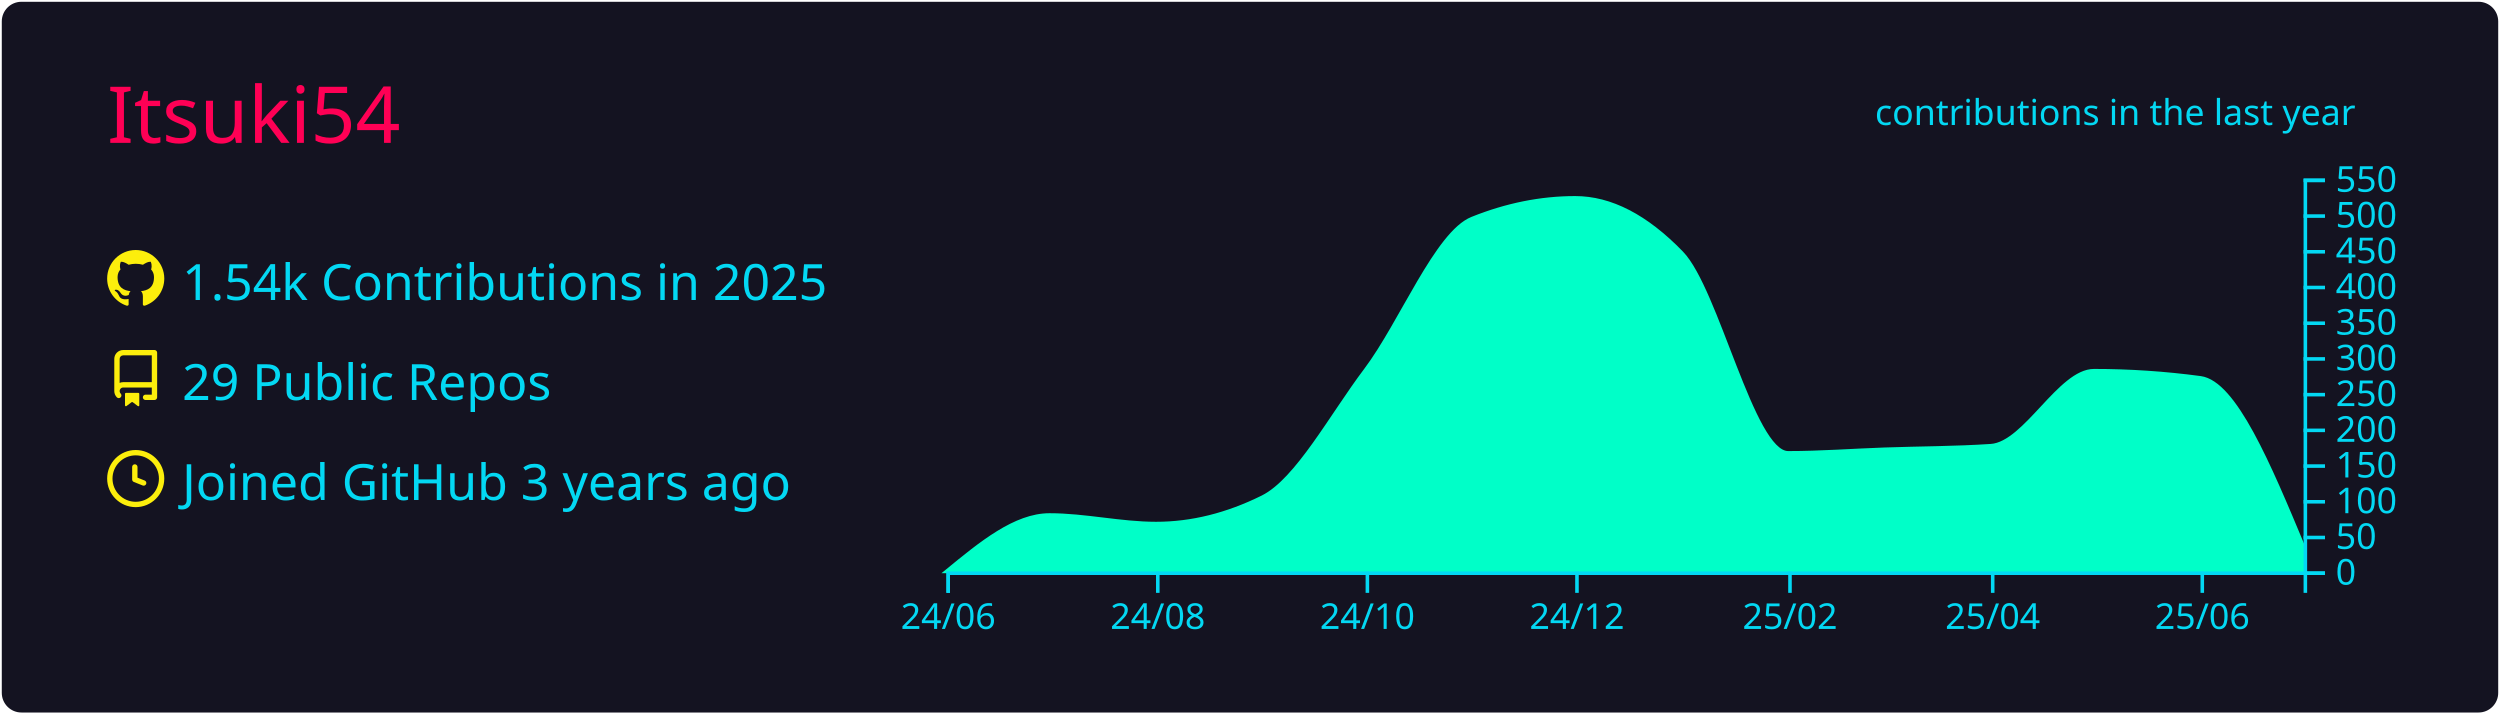
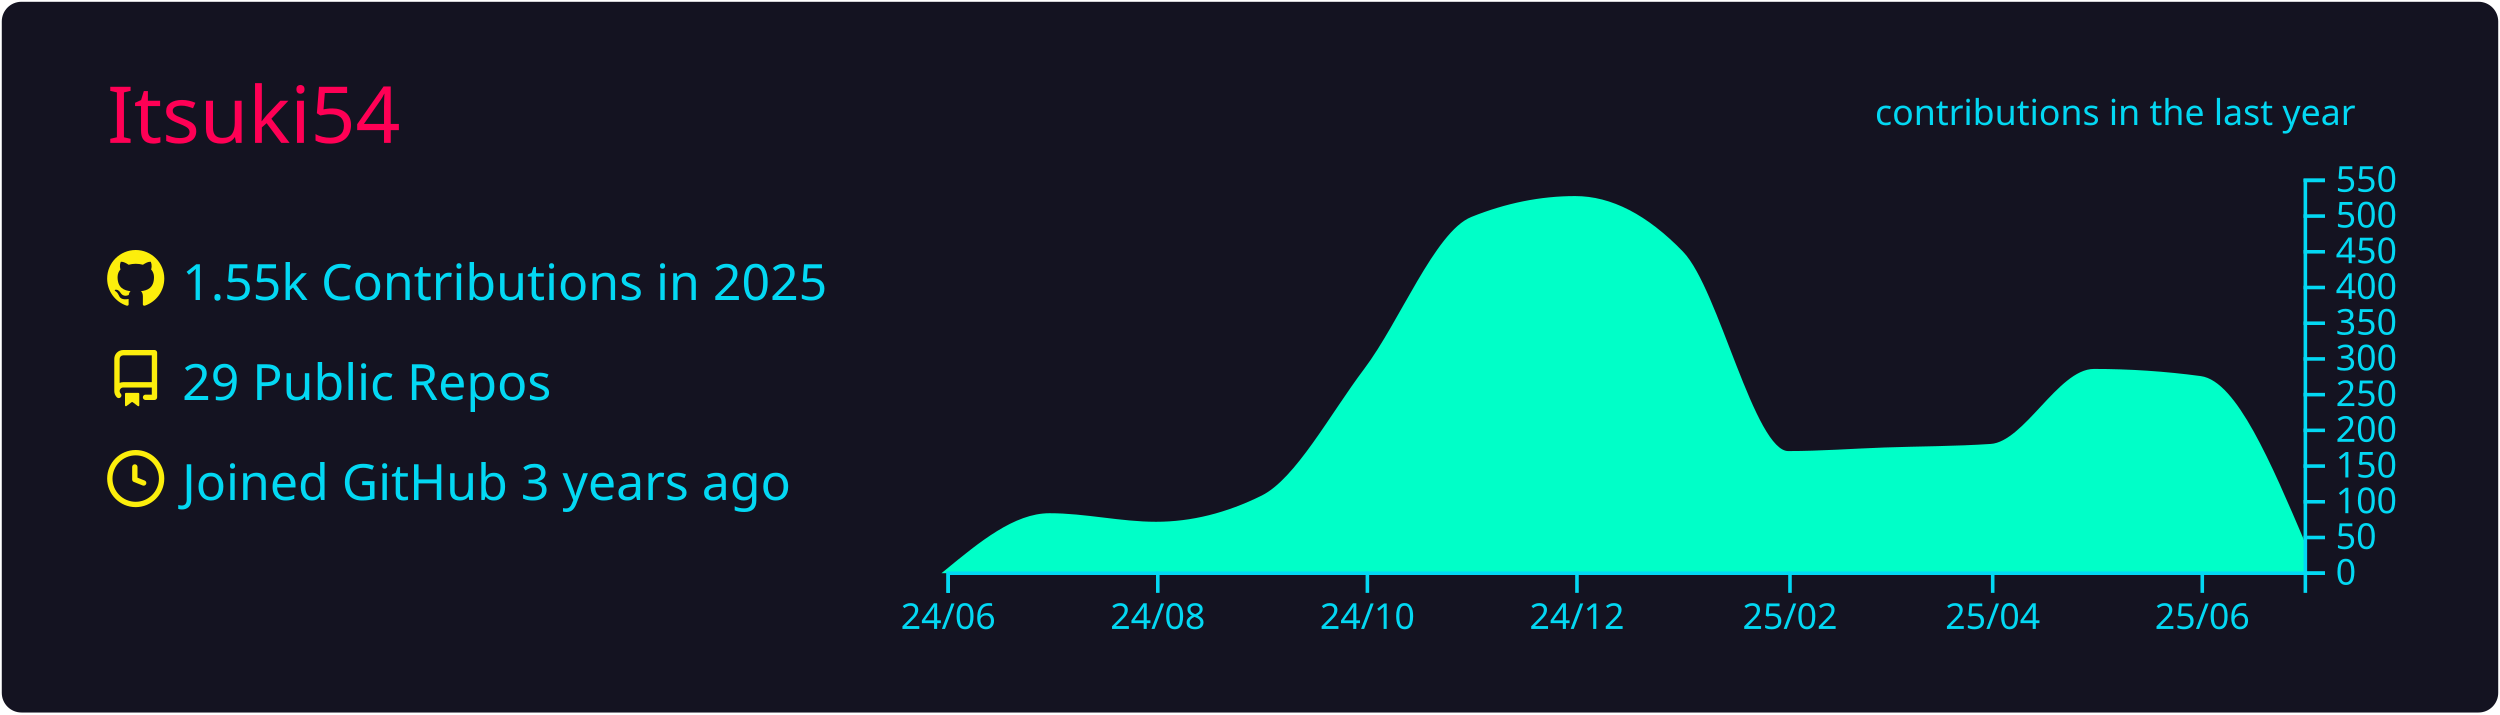
<svg xmlns="http://www.w3.org/2000/svg" width="700" height="200" viewBox="0 0 700 200">
  <style>* {
          font-family: 'Segoe UI', Ubuntu, "Helvetica Neue", Sans-Serif
        }</style>
  <rect x="1" y="1" rx="5" ry="5" height="99%" width="99.714%" stroke="#141321" stroke-width="1" fill="#141321" stroke-opacity="1" />
  <text x="30" y="40" style="font-size: 22px; fill: #ff0055;">Itsuki54</text>
  <g transform="translate(0,40)">
    <g transform="translate(30,30)">
      <g transform="translate(0,0)" width="14" height="14" fill="#fcee0c">
        <path fill-rule="evenodd" d="M8 0C3.58 0 0 3.58 0 8c0 3.54 2.29 6.53 5.47 7.59.4.07.55-.17.55-.38 0-.19-.01-.82-.01-1.49-2.01.37-2.53-.49-2.69-.94-.09-.23-.48-.94-.82-1.13-.28-.15-.68-.52-.01-.53.63-.01 1.08.58 1.23.82.72 1.21 1.87.87 2.33.66.07-.52.28-.87.51-1.07-1.78-.2-3.64-.89-3.64-3.95 0-.87.31-1.59.82-2.15-.08-.2-.36-1.02.08-2.12 0 0 .67-.21 2.2.82.64-.18 1.32-.27 2-.27.68 0 1.36.09 2 .27 1.53-1.04 2.2-.82 2.2-.82.44 1.1.16 1.92.08 2.12.51.56.82 1.27.82 2.15 0 3.07-1.87 3.75-3.65 3.95.29.25.54.73.54 1.48 0 1.07-.01 1.93-.01 2.2 0 .21.15.46.55.38A8.013 8.013 0 0016 8c0-4.42-3.58-8-8-8z" />
      </g>
      <g transform="translate(0,28)" width="14" height="14" fill="#fcee0c">
        <path fill-rule="evenodd" d="M2 2.5A2.5 2.5 0 014.5 0h8.75a.75.75 0 01.75.75v12.5a.75.75 0 01-.75.75h-2.5a.75.75 0 110-1.5h1.75v-2h-8a1 1 0 00-.714 1.7.75.75 0 01-1.072 1.05A2.495 2.495 0 012 11.5v-9zm10.5-1V9h-8c-.356 0-.694.074-1 .208V2.5a1 1 0 011-1h8zM5 12.25v3.25a.25.25 0 00.4.2l1.45-1.087a.25.25 0 01.3 0L8.6 15.7a.25.25 0 00.4-.2v-3.25a.25.25 0 00-.25-.25h-3.5a.25.25 0 00-.25.25z" />
      </g>
      <g transform="translate(0,56)" width="14" height="14" fill="#fcee0c">
        <path fill-rule="evenodd" d="M1.5 8a6.5 6.5 0 1113 0 6.5 6.5 0 01-13 0zM8 0a8 8 0 100 16A8 8 0 008 0zm.5 4.75a.75.75 0 00-1.5 0v3.5a.75.75 0 00.471.696l2.5 1a.75.75 0 00.557-1.392L8.5 7.742V4.75z" />
      </g>
-       <text x="21" y="14" style="fill: #03d8f3; font-size: 14px;">1.54k Contributions in 2025</text>
+       <text x="21" y="14" style="fill: #03d8f3; font-size: 14px;">1.55k Contributions in 2025</text>
      <text x="21" y="42" style="fill: #03d8f3; font-size: 14px;">29 Public Repos</text>
      <text x="21" y="70" style="fill: #03d8f3; font-size: 14px;">Joined GitHub 3 years ago</text>
    </g>
    <g color="#00ffc8" transform="translate(295,10)">
-       <path transform="translate(-30,0)" stroke="#00ffc8" fill="#00ffc8" opacity="1" d="M0,110C9.62,102.1,19.241,94.2,28.861,94.2C38.802,94.2,48.743,96.6,58.684,96.6C68.624,96.6,78.565,94.133,88.506,89.2C98.127,84.426,107.747,66.357,117.367,53.6C127.308,40.418,137.249,15.196,147.19,11.2C156.81,7.333,166.43,5.4,176.051,5.4C185.992,5.4,195.932,10.533,205.873,20.8C215.814,31.067,225.755,76.8,235.696,76.8C244.675,76.8,253.654,76.118,262.633,75.8C272.574,75.448,282.515,75.467,292.456,74.8C302.076,74.155,311.696,53.8,321.316,53.8C331.257,53.8,341.198,54.467,351.139,55.8C360.759,57.09,370.38,80.145,380,103.2L380,110C370.38,110,360.759,110,351.139,110C341.198,110,331.257,110,321.316,110C311.696,110,302.076,110,292.456,110C282.515,110,272.574,110,262.633,110C253.654,110,244.675,110,235.696,110C225.755,110,215.814,110,205.873,110C195.932,110,185.992,110,176.051,110C166.43,110,156.81,110,147.19,110C137.249,110,127.308,110,117.367,110C107.747,110,98.127,110,88.506,110C78.565,110,68.624,110,58.684,110C48.743,110,38.802,110,28.861,110C19.241,110,9.62,110,0,110Z" />
+       <path transform="translate(-30,0)" stroke="#00ffc8" fill="#00ffc8" opacity="1" d="M0,110C9.62,102.1,19.241,94.2,28.861,94.2C38.802,94.2,48.743,96.6,58.684,96.6C68.624,96.6,78.565,94.133,88.506,89.2C98.127,84.426,107.747,66.357,117.367,53.6C127.308,40.418,137.249,15.196,147.19,11.2C156.81,7.333,166.43,5.4,176.051,5.4C185.992,5.4,195.932,10.533,205.873,20.8C215.814,31.067,225.755,76.8,235.696,76.8C244.675,76.8,253.654,76.118,262.633,75.8C272.574,75.448,282.515,75.467,292.456,74.8C302.076,74.155,311.696,53.8,321.316,53.8C331.257,53.8,341.198,54.467,351.139,55.8C360.759,57.09,370.38,79.645,380,102.2L380,110C370.38,110,360.759,110,351.139,110C341.198,110,331.257,110,321.316,110C311.696,110,302.076,110,292.456,110C282.515,110,272.574,110,262.633,110C253.654,110,244.675,110,235.696,110C225.755,110,215.814,110,205.873,110C195.932,110,185.992,110,176.051,110C166.43,110,156.81,110,147.19,110C137.249,110,127.308,110,117.367,110C107.747,110,98.127,110,88.506,110C78.565,110,68.624,110,58.684,110C48.743,110,38.802,110,28.861,110C19.241,110,9.62,110,0,110Z" />
      <g color="#03d8f3" transform="translate(-30,110)" fill="none" font-size="10" font-family="sans-serif" text-anchor="middle">
        <path class="domain" stroke="currentColor" d="M0.5,6V0.5H380.5V6" />
        <g class="tick" opacity="1" transform="translate(0.5,0)">
          <line stroke="currentColor" y2="6" />
          <text fill="currentColor" y="9" dy="0.71em">24/06</text>
        </g>
        <g class="tick" opacity="1" transform="translate(59.18354,0)">
          <line stroke="currentColor" y2="6" />
          <text fill="currentColor" y="9" dy="0.71em">24/08</text>
        </g>
        <g class="tick" opacity="1" transform="translate(117.8671,0)">
          <line stroke="currentColor" y2="6" />
          <text fill="currentColor" y="9" dy="0.71em">24/10</text>
        </g>
        <g class="tick" opacity="1" transform="translate(176.5506,0)">
          <line stroke="currentColor" y2="6" />
          <text fill="currentColor" y="9" dy="0.71em">24/12</text>
        </g>
        <g class="tick" opacity="1" transform="translate(236.1962,0)">
          <line stroke="currentColor" y2="6" />
          <text fill="currentColor" y="9" dy="0.71em">25/02</text>
        </g>
        <g class="tick" opacity="1" transform="translate(292.9557,0)">
          <line stroke="currentColor" y2="6" />
          <text fill="currentColor" y="9" dy="0.71em">25/04</text>
        </g>
        <g class="tick" opacity="1" transform="translate(351.6392,0)">
          <line stroke="currentColor" y2="6" />
          <text fill="currentColor" y="9" dy="0.71em">25/06</text>
        </g>
      </g>
      <g color="#03d8f3" transform="translate(350,0)" fill="none" font-size="10" font-family="sans-serif" text-anchor="start">
        <path class="domain" stroke="currentColor" d="M6,110.5H0.5V0.5H6" />
        <g class="tick" opacity="1" transform="translate(0,110.5)">
          <line stroke="currentColor" x2="6" />
          <text fill="currentColor" x="9" dy="0.32em">0</text>
        </g>
        <g class="tick" opacity="1" transform="translate(0,100.5)">
          <line stroke="currentColor" x2="6" />
          <text fill="currentColor" x="9" dy="0.32em">50</text>
        </g>
        <g class="tick" opacity="1" transform="translate(0,90.5)">
          <line stroke="currentColor" x2="6" />
          <text fill="currentColor" x="9" dy="0.32em">100</text>
        </g>
        <g class="tick" opacity="1" transform="translate(0,80.5)">
          <line stroke="currentColor" x2="6" />
          <text fill="currentColor" x="9" dy="0.32em">150</text>
        </g>
        <g class="tick" opacity="1" transform="translate(0,70.5)">
          <line stroke="currentColor" x2="6" />
          <text fill="currentColor" x="9" dy="0.32em">200</text>
        </g>
        <g class="tick" opacity="1" transform="translate(0,60.5)">
          <line stroke="currentColor" x2="6" />
          <text fill="currentColor" x="9" dy="0.32em">250</text>
        </g>
        <g class="tick" opacity="1" transform="translate(0,50.5)">
          <line stroke="currentColor" x2="6" />
          <text fill="currentColor" x="9" dy="0.32em">300</text>
        </g>
        <g class="tick" opacity="1" transform="translate(0,40.5)">
          <line stroke="currentColor" x2="6" />
          <text fill="currentColor" x="9" dy="0.32em">350</text>
        </g>
        <g class="tick" opacity="1" transform="translate(0,30.5)">
          <line stroke="currentColor" x2="6" />
          <text fill="currentColor" x="9" dy="0.32em">400</text>
        </g>
        <g class="tick" opacity="1" transform="translate(0,20.5)">
          <line stroke="currentColor" x2="6" />
          <text fill="currentColor" x="9" dy="0.32em">450</text>
        </g>
        <g class="tick" opacity="1" transform="translate(0,10.5)">
          <line stroke="currentColor" x2="6" />
          <text fill="currentColor" x="9" dy="0.32em">500</text>
        </g>
        <g class="tick" opacity="1" transform="translate(0,0.5)">
          <line stroke="currentColor" x2="6" />
          <text fill="currentColor" x="9" dy="0.32em">550</text>
        </g>
      </g>
      <g>
        <text y="-15" x="230" style="fill: #03d8f3; font-size: 10px;">contributions in the last year</text>
      </g>
    </g>
  </g>
</svg>
